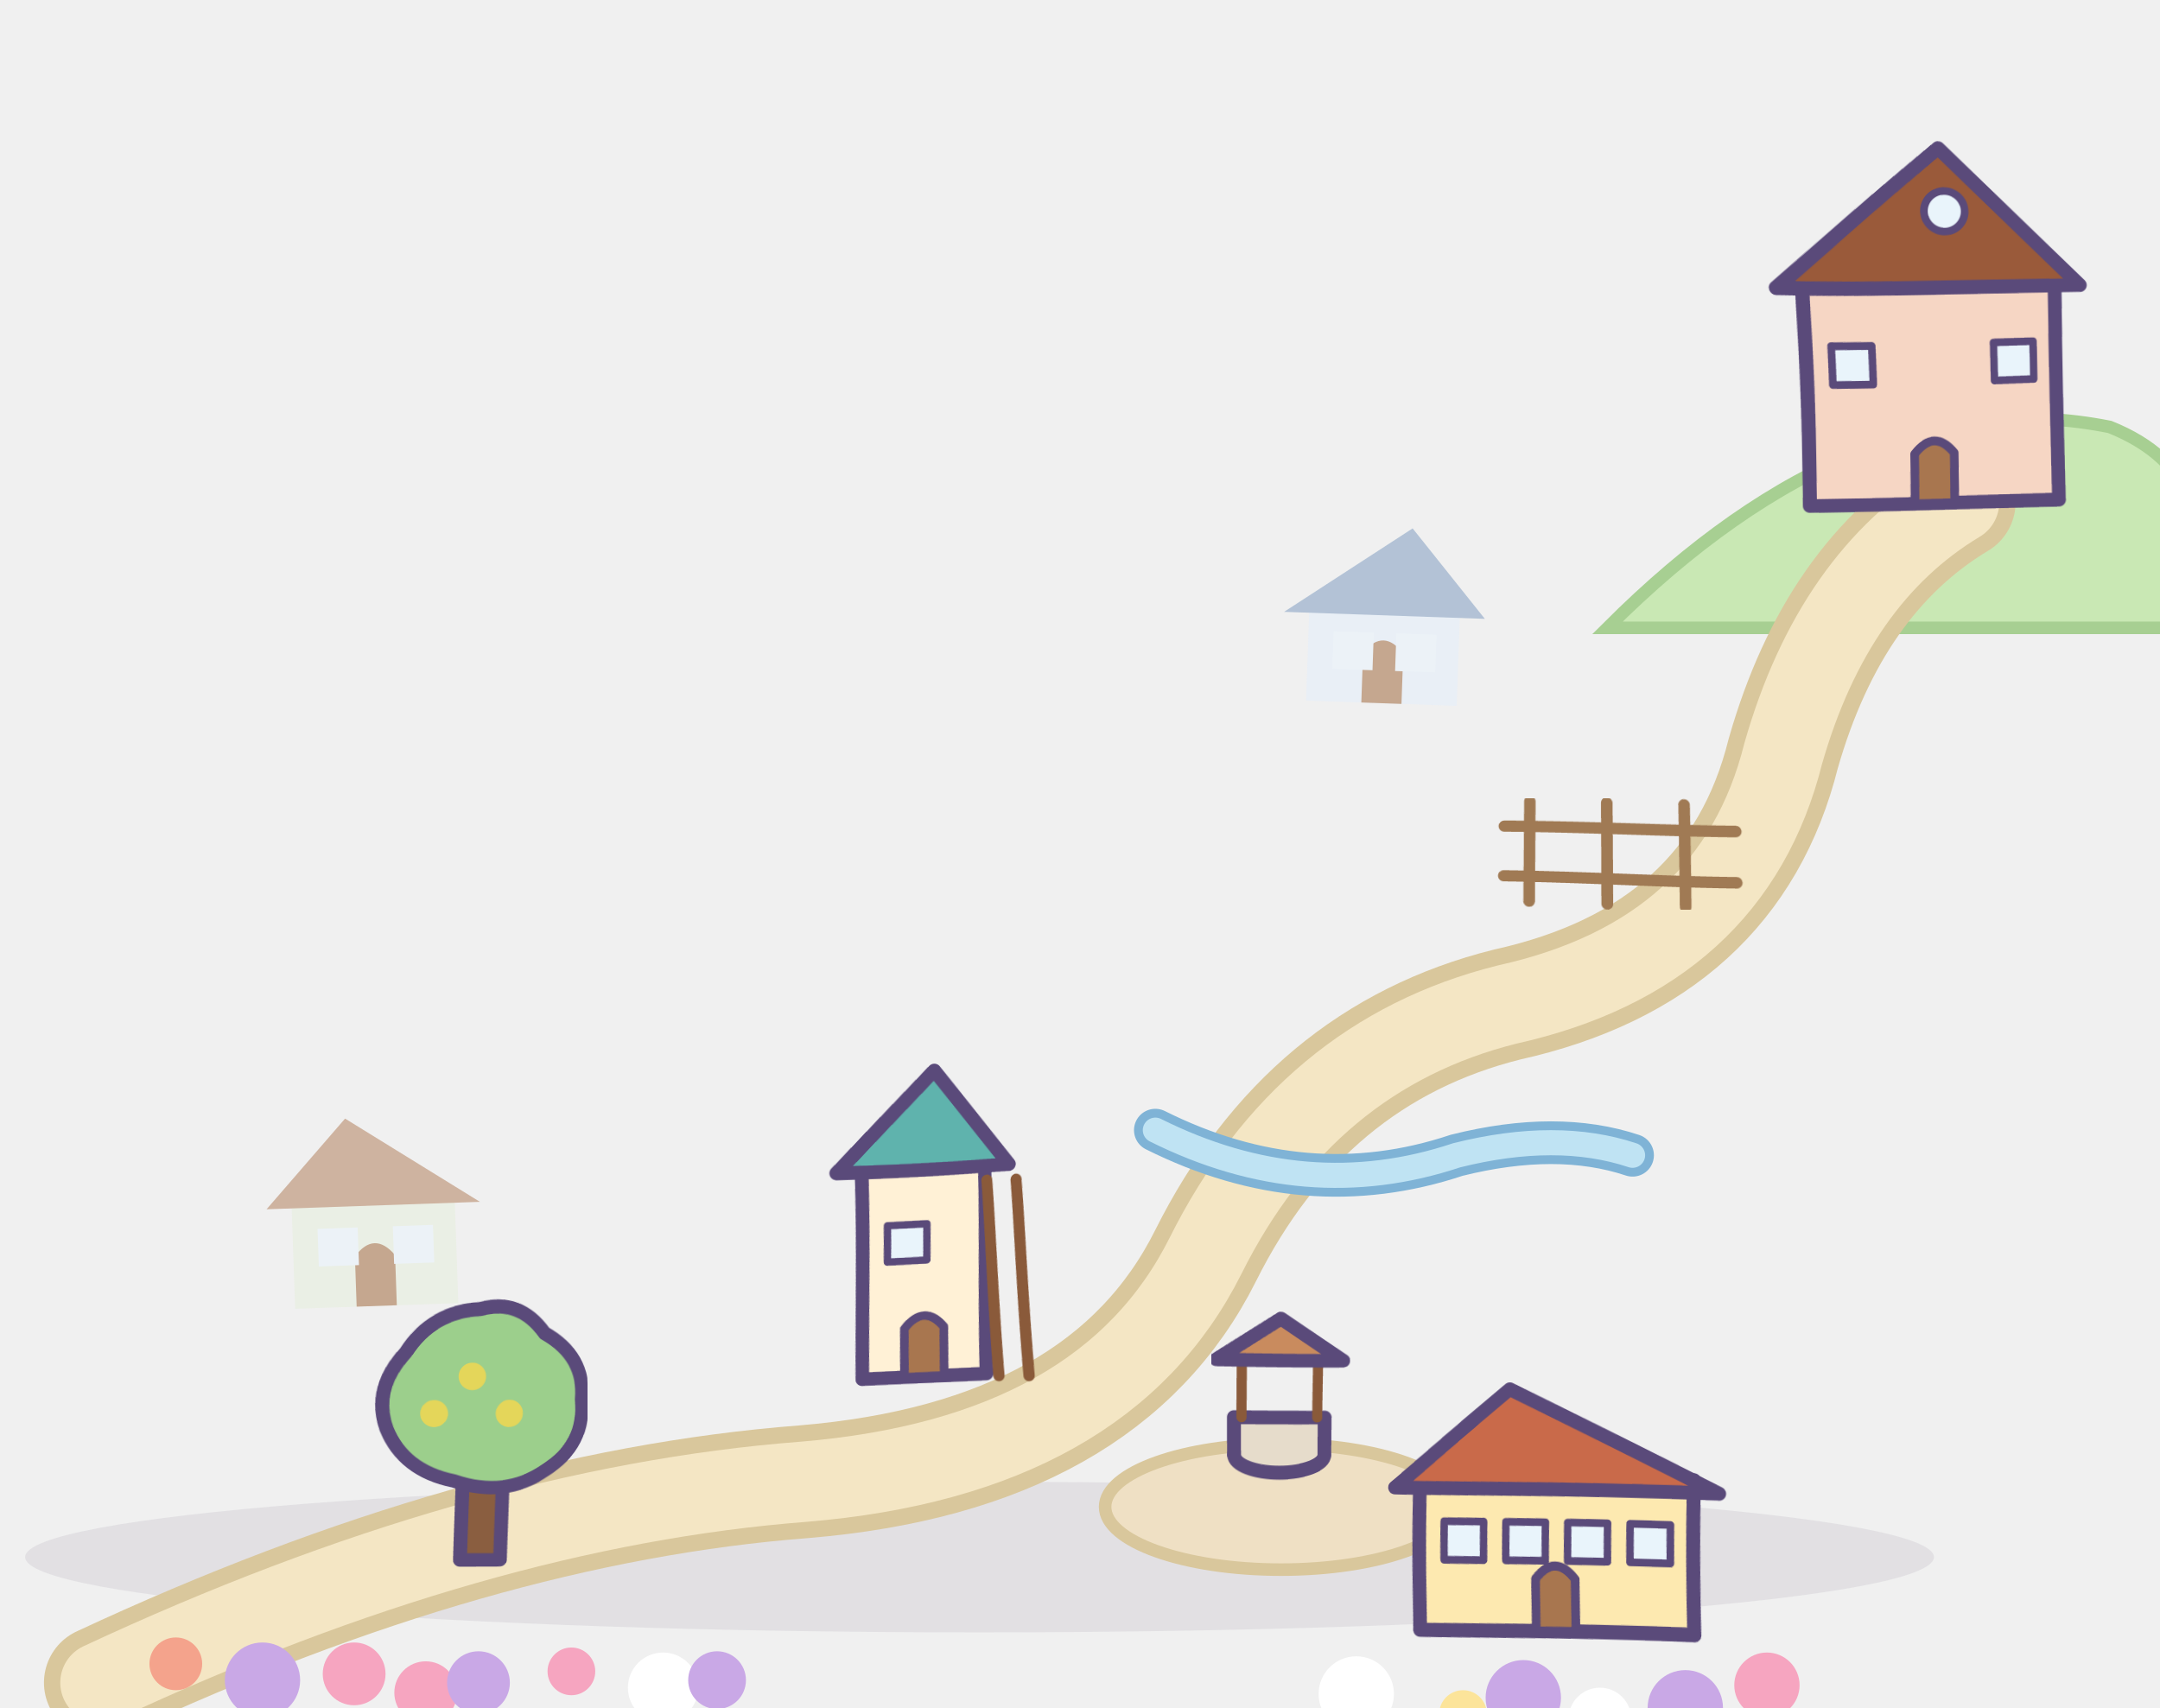
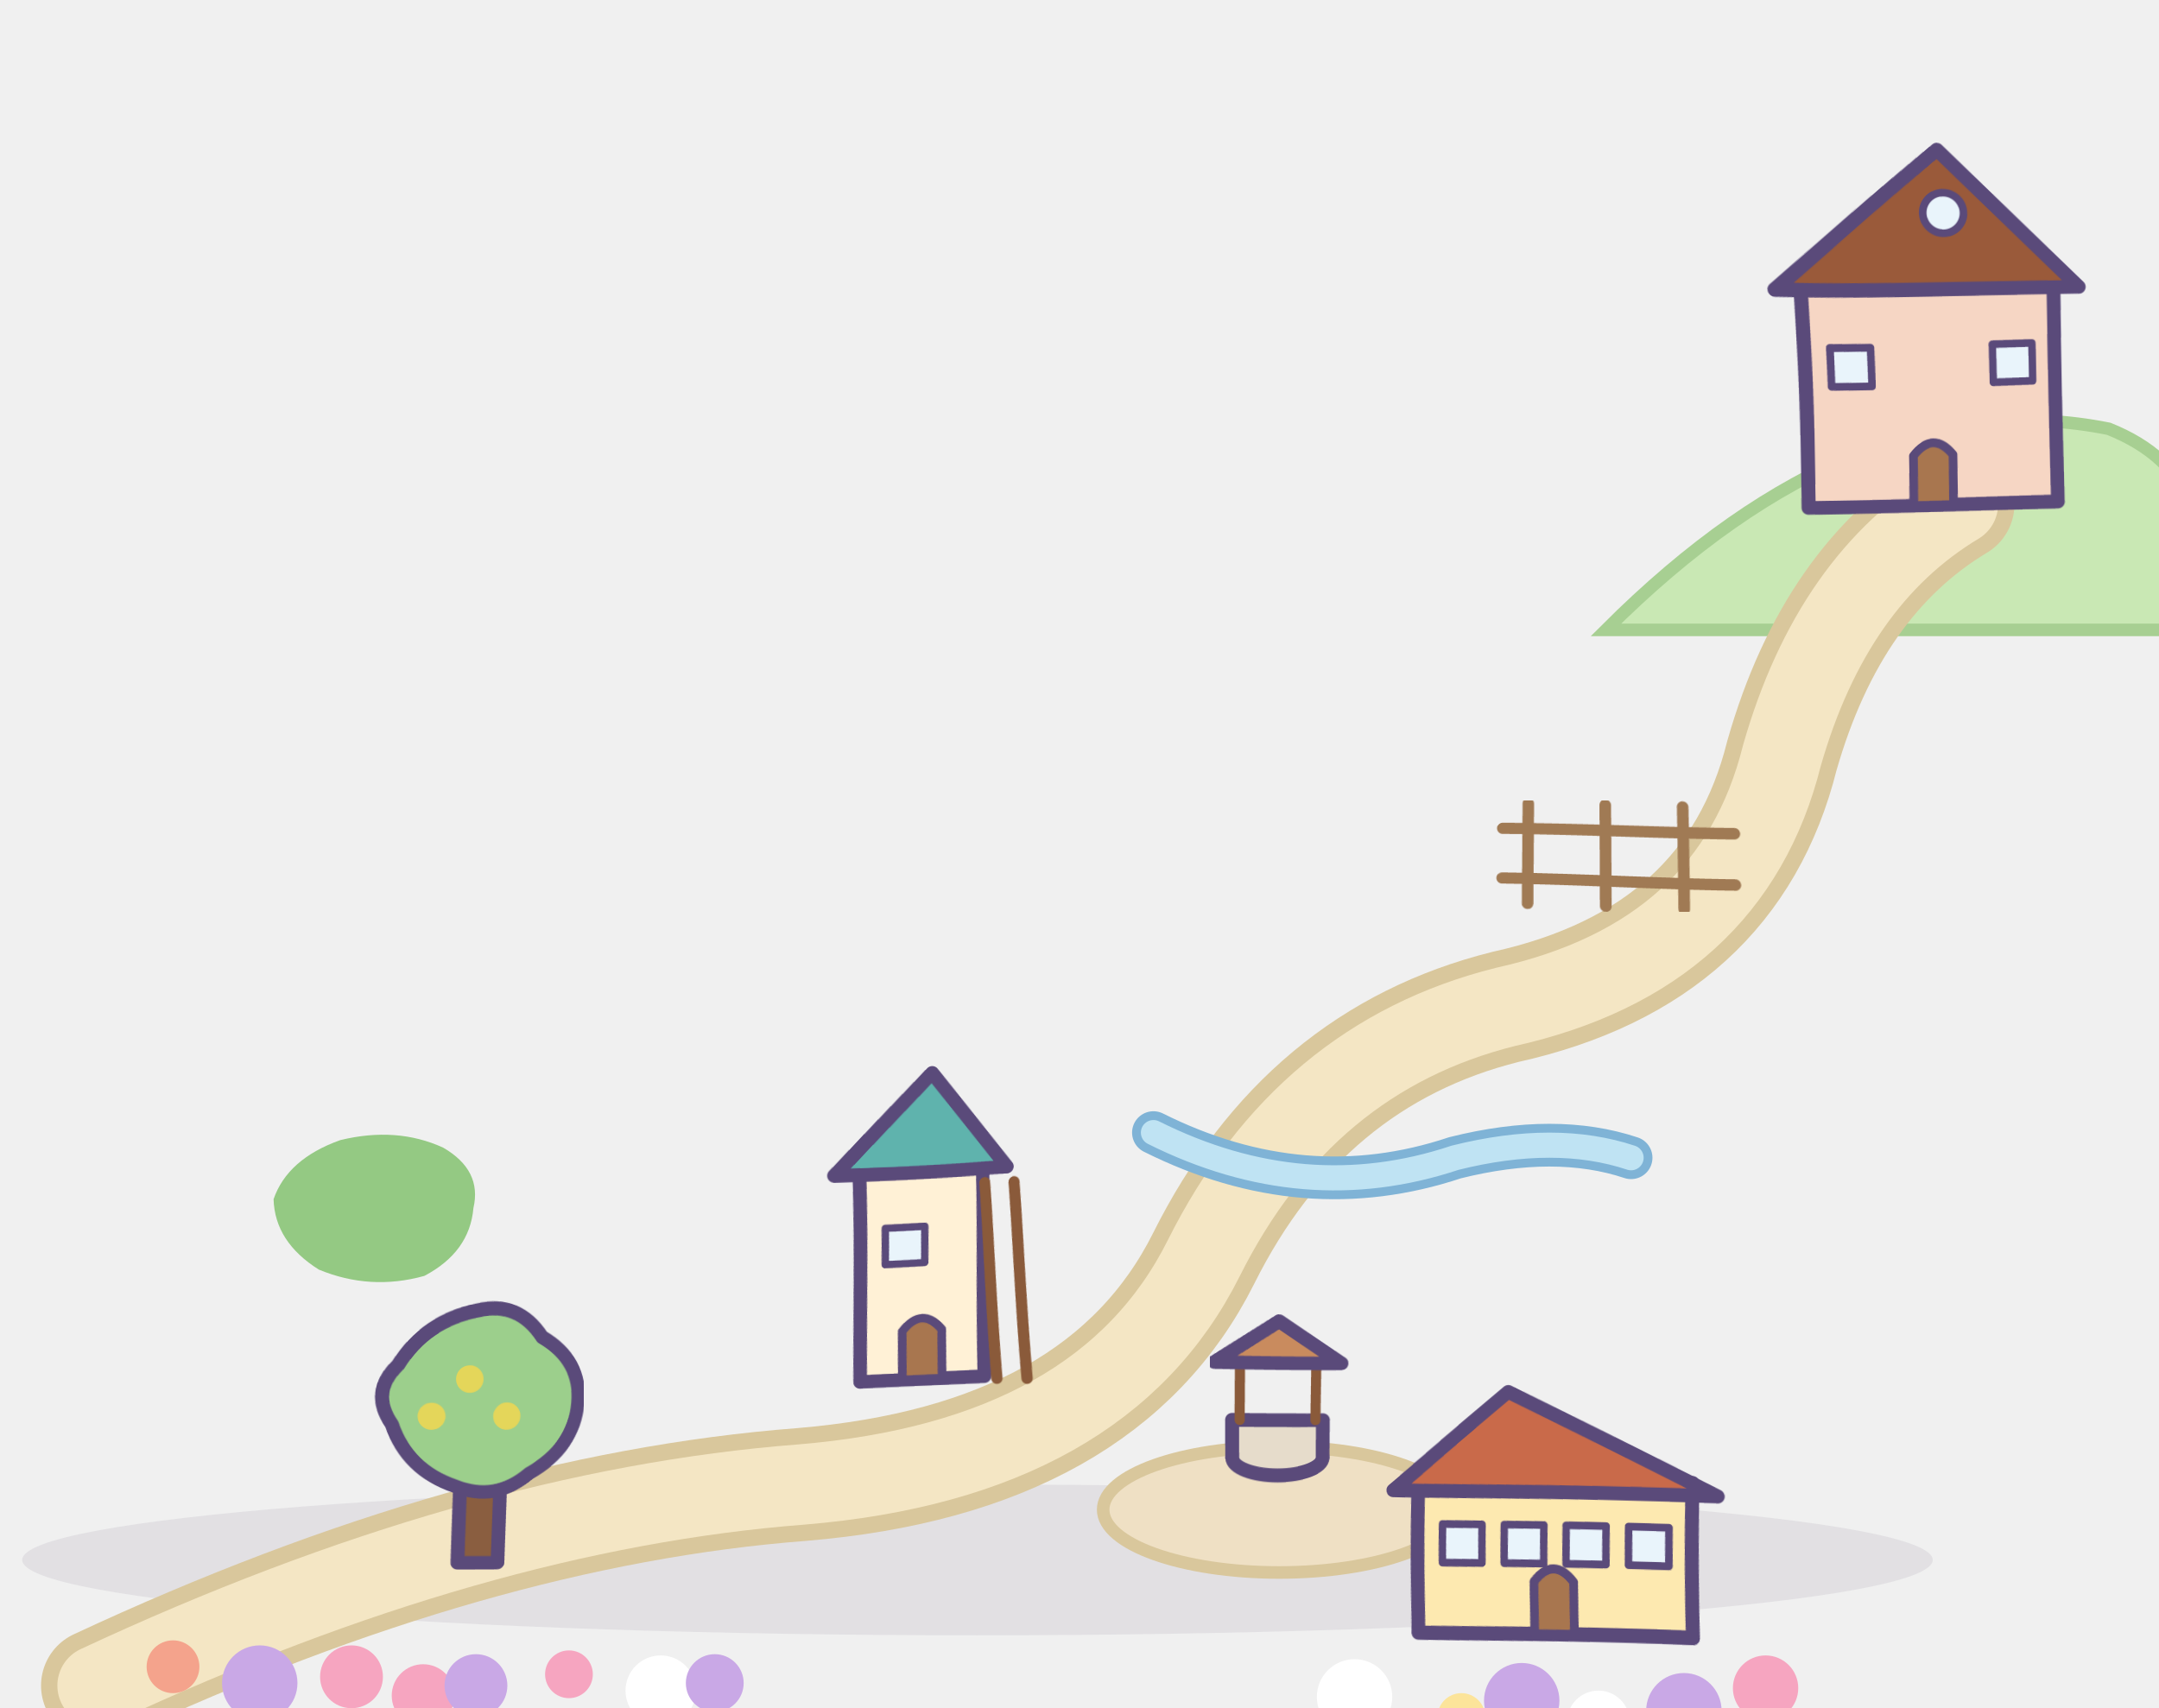
- <svg xmlns="http://www.w3.org/2000/svg" viewBox="1022 506 172 136" width="172" height="136">
+ <svg xmlns="http://www.w3.org/2000/svg" viewBox="965 412 292 231" width="292" height="231">
  <defs>
    <filter id="firka" x="-5%" y="-5%" width="110%" height="110%">
      <feTurbulence type="fractalNoise" baseFrequency="0.03" numOctaves="1" seed="4" />
      <feDisplacementMap in="SourceGraphic" scale="3" />
    </filter>
    <filter id="szurke">
      <feColorMatrix type="saturate" values=".25" />
    </filter>
  </defs>
-   <ellipse cx="1100" cy="630" rx="76" ry="6" fill="#3c2a50" opacity="0.08" stroke="none" />
-   <path d="M1150,556 Q1170,536 1190,540 Q1200,544 1196,556 Z" fill="#c9e8b4" stroke="#a7cf92" stroke-width="1" />
-   <path d="M1030,640 Q1060,626 1086,624 Q1110,622 1118,606 Q1126,590 1142,586 Q1160,582 1164,566 Q1168,552 1178,546" stroke="#d9c79c" stroke-width="9" fill="none" stroke-linecap="round" />
-   <path d="M1030,640 Q1060,626 1086,624 Q1110,622 1118,606 Q1126,590 1142,586 Q1160,582 1164,566 Q1168,552 1178,546" stroke="#f4e6c4" stroke-width="6.4" fill="none" stroke-linecap="round" />
-   <ellipse cx="1124" cy="626" rx="14" ry="5" fill="#efe0c4" stroke="#d9c79c" stroke-width="1" />
-   <path d="M1114,596 Q1126,602 1138,598 Q1146,596 1152,598" stroke="#7fb3d6" stroke-width="3.4" fill="none" stroke-linecap="round" />
-   <path d="M1114,596 Q1126,602 1138,598 Q1146,596 1152,598" stroke="#bfe3f3" stroke-width="2" fill="none" stroke-linecap="round" />
-   <g filter="url(#firka)" stroke="#5a4a7a" stroke-width="1.1" stroke-linejoin="round" stroke-linecap="round">
-     <path d="M1142,576 H1160 M1142,572 H1160 M1144,578 V570 M1150,578 V570 M1156,578 V570" stroke="#a07a54" stroke-width=".9" />
-   </g>
-   <g opacity=".6">
-     <g transform="translate(1052 610)">
-       <g transform="rotate(-2)">
-         <path d="M-6.5,0 V-9 H6.5 V0 Z" fill="#e6eedd" />
-         <path d="M-8.5,-8 L-2,-15 L8.5,-8 Z" fill="#b88a6a" />
-         <path d="M-1.6,0 V-4 Q0,-6 1.6,-4 V0 Z" fill="#a8764f" stroke-width=".7" />
-         <rect x="-4.5" y="-6.3" width="3.2" height="3" fill="#e9f4fb" stroke-width=".6" />
-         <rect x="1.5" y="-6.3" width="3.2" height="3" fill="#e9f4fb" stroke-width=".6" />
+   <g transform="translate(1104 640) scale(1.7) translate(-1104 -640)">
+     <ellipse cx="1100" cy="630" rx="76" ry="6" fill="#3c2a50" opacity="0.08" stroke="none" />
+     <path d="M1150,556 Q1170,536 1190,540 Q1200,544 1196,556 Z" fill="#c9e8b4" stroke="#a7cf92" stroke-width="1" />
+     <path d="M1030,640 Q1060,626 1086,624 Q1110,622 1118,606 Q1126,590 1142,586 Q1160,582 1164,566 Q1168,552 1178,546" stroke="#d9c79c" stroke-width="9" fill="none" stroke-linecap="round" />
+     <path d="M1030,640 Q1060,626 1086,624 Q1110,622 1118,606 Q1126,590 1142,586 Q1160,582 1164,566 Q1168,552 1178,546" stroke="#f4e6c4" stroke-width="6.4" fill="none" stroke-linecap="round" />
+     <ellipse cx="1124" cy="626" rx="14" ry="5" fill="#efe0c4" stroke="#d9c79c" stroke-width="1" />
+     <path d="M1114,596 Q1126,602 1138,598 Q1146,596 1152,598" stroke="#7fb3d6" stroke-width="3.4" fill="none" stroke-linecap="round" />
+     <path d="M1114,596 Q1126,602 1138,598 Q1146,596 1152,598" stroke="#bfe3f3" stroke-width="2" fill="none" stroke-linecap="round" />
+     <g filter="url(#firka)" stroke="#5a4a7a" stroke-width="1.1" stroke-linejoin="round" stroke-linecap="round">
+       <path d="M1142,576 H1160 M1142,572 H1160 M1144,578 V570 M1150,578 V570 M1156,578 V570" stroke="#a07a54" stroke-width=".9" />
+     </g>
+     <path d="M1059.9,602 Q1059.6,605.5 1056,607.4 Q1051.7,608.6 1047.6,606.9 Q1044.1,604.7 1044,601.3 Q1045.1,598.1 1049.3,596.6 Q1053.8,595.5 1057.5,597.2 Q1060.6,599 1059.9,602 Z" fill="#94c983" />
+     <g filter="url(#firka)" stroke="#5a4a7a" stroke-width="1.1" stroke-linejoin="round" stroke-linecap="round">
+       <g transform="translate(1060 630)">
+         <path d="M-1.6,0 V-7 H1.6 V0 Z" fill="#8a5e40" />
+         <path d="M7.8,-12.9 Q7.5,-9.3 3.9,-7.3 Q1.2,-5 -2,-6.3 Q-5.8,-7.6 -7.1,-11.3 Q-8.9,-13.9 -6.7,-16.1 Q-4.5,-19.7 -0.3,-20.4 Q3,-21.1 4.9,-18.2 Q8.1,-16.3 7.8,-12.9 Z" fill="#9ccf8c" />
+         <circle cx="-4" cy="-12" r="1.1" fill="#e4d65a" stroke="none" />
+         <circle cx="-1" cy="-15" r="1.1" fill="#e4d65a" stroke="none" />
+         <circle cx="2" cy="-12" r="1.1" fill="#e4d65a" stroke="none" />
      </g>
    </g>
-     <g transform="translate(1132 562)">
-       <g transform="rotate(2)">
-         <path d="M-6,0 V-8 H6 V0 Z" fill="#e4eefa" />
-         <path d="M-8,-7 L2,-14 L8,-7 Z" fill="#8aa4c4" />
-         <path d="M-1.6,0 V-4 Q0,-6 1.6,-4 V0 Z" fill="#a8764f" stroke-width=".7" />
-         <rect x="-4" y="-5.6" width="3.2" height="3" fill="#e9f4fb" stroke-width=".6" />
-         <rect x="1" y="-5.6" width="3.2" height="3" fill="#e9f4fb" stroke-width=".6" />
+     <g filter="url(#firka)" stroke="#5a4a7a" stroke-width="1.1" stroke-linejoin="round" stroke-linecap="round">
+       <g transform="translate(1124 622)">
+         <ellipse cx="0" cy="0" rx="3.6" ry="1.4" fill="#e6dccb" />
+         <path d="M-3.6,0 V-3 H3.6 V0" fill="#e6dccb" />
+         <path d="M-3,-3 V-8 M3,-3 V-8" stroke="#8a5a3a" stroke-width=".8" />
+         <path d="M-5,-7.6 L0,-11 L5,-7.6 Z" fill="#c98b5e" />
      </g>
    </g>
-   </g>
-   <g filter="url(#firka)" stroke="#5a4a7a" stroke-width="1.1" stroke-linejoin="round" stroke-linecap="round">
-     <g transform="translate(1060 630)">
-       <path d="M-1.6,0 V-7 H1.6 V0 Z" fill="#8a5e40" />
-       <path d="M7.9,-13 Q8.3,-9.3 5,-7.3 Q1.8,-5.1 -2.3,-6.5 Q-6.3,-7.3 -7.7,-10.7 Q-8.9,-14 -6.3,-16.9 Q-4.2,-20.2 -0.3,-20.3 Q2.9,-21.1 4.9,-18.3 Q8.2,-16.4 7.9,-13 Z" fill="#9ccf8c" />
-       <circle cx="-4" cy="-12" r="1.1" fill="#e4d65a" stroke="none" />
-       <circle cx="-1" cy="-15" r="1.1" fill="#e4d65a" stroke="none" />
-       <circle cx="2" cy="-12" r="1.1" fill="#e4d65a" stroke="none" />
-     </g>
-   </g>
-   <g filter="url(#firka)" stroke="#5a4a7a" stroke-width="1.1" stroke-linejoin="round" stroke-linecap="round">
-     <g transform="translate(1124 622)">
-       <ellipse cx="0" cy="0" rx="3.6" ry="1.4" fill="#e6dccb" />
-       <path d="M-3.6,0 V-3 H3.6 V0" fill="#e6dccb" />
-       <path d="M-3,-3 V-8 M3,-3 V-8" stroke="#8a5a3a" stroke-width=".8" />
-       <path d="M-5,-7.6 L0,-11 L5,-7.6 Z" fill="#c98b5e" />
-     </g>
-   </g>
-   <g filter="url(#firka)" stroke="#5a4a7a" stroke-width="1.1" stroke-linejoin="round" stroke-linecap="round">
-     <g transform="translate(1096 616)">
-       <g transform="rotate(-2)">
-         <path d="M-5,0 V-18 H5 V0 Z" fill="#fff1d6" />
-         <path d="M-7,-17 L1,-25 L7,-17 Z" fill="#5fb3ad" />
-         <path d="M-1.6,0 V-4 Q0,-6 1.6,-4 V0 Z" fill="#a8764f" stroke-width=".7" />
-         <rect x="-3" y="-12.6" width="3.2" height="3" fill="#e9f4fb" stroke-width=".6" />
+     <g filter="url(#firka)" stroke="#5a4a7a" stroke-width="1.1" stroke-linejoin="round" stroke-linecap="round">
+       <g transform="translate(1096 616)">
+         <g transform="rotate(-2)">
+           <path d="M-5,0 V-18 H5 V0 Z" fill="#fff1d6" />
+           <path d="M-7,-17 L1,-25 L7,-17 Z" fill="#5fb3ad" />
+           <path d="M-1.6,0 V-4 Q0,-6 1.6,-4 V0 Z" fill="#a8764f" stroke-width=".7" />
+           <rect x="-3" y="-12.6" width="3.2" height="3" fill="#e9f4fb" stroke-width=".6" />
+         </g>
+         <path d="M6,0 L4.6,-16 M8.4,0 L7,-16" stroke="#8a5a3a" stroke-width=".9" />
      </g>
-       <path d="M6,0 L4.6,-16 M8.4,0 L7,-16" stroke="#8a5a3a" stroke-width=".9" />
-     </g>
-     <g transform="translate(1146 636)">
-       <g transform="rotate(1.5)">
-         <path d="M-11,0 V-12 H11 V0 Z" fill="#fde9b0" />
-         <path d="M-13,-11 L-4,-19 L13,-11 Z" fill="#c96a4a" />
-         <path d="M-1.6,0 V-4 Q0,-6 1.6,-4 V0 Z" fill="#a8764f" stroke-width=".7" />
-         <rect x="-9" y="-8.4" width="3.2" height="3" fill="#e9f4fb" stroke-width=".6" />
-         <rect x="-4" y="-8.4" width="3.2" height="3" fill="#e9f4fb" stroke-width=".6" />
-         <rect x="1" y="-8.4" width="3.2" height="3" fill="#e9f4fb" stroke-width=".6" />
-         <rect x="6" y="-8.4" width="3.2" height="3" fill="#e9f4fb" stroke-width=".6" />
+       <g transform="translate(1146 636)">
+         <g transform="rotate(1.5)">
+           <path d="M-11,0 V-12 H11 V0 Z" fill="#fde9b0" />
+           <path d="M-13,-11 L-4,-19 L13,-11 Z" fill="#c96a4a" />
+           <path d="M-1.6,0 V-4 Q0,-6 1.6,-4 V0 Z" fill="#a8764f" stroke-width=".7" />
+           <rect x="-9" y="-8.4" width="3.2" height="3" fill="#e9f4fb" stroke-width=".6" />
+           <rect x="-4" y="-8.4" width="3.2" height="3" fill="#e9f4fb" stroke-width=".6" />
+           <rect x="1" y="-8.4" width="3.2" height="3" fill="#e9f4fb" stroke-width=".6" />
+           <rect x="6" y="-8.4" width="3.2" height="3" fill="#e9f4fb" stroke-width=".6" />
+         </g>
+       </g>
+       <g transform="translate(1176 546)">
+         <g transform="rotate(-1)">
+           <path d="M-10,0 V-18 H10 V0 Z" fill="#f6d6c4" />
+           <path d="M-12,-17 L1,-28 L12,-17 Z" fill="#9a5a3a" />
+           <path d="M-1.6,0 V-4 Q0,-6 1.6,-4 V0 Z" fill="#a8764f" stroke-width=".7" />
+           <rect x="-8" y="-12.6" width="3.2" height="3" fill="#e9f4fb" stroke-width=".6" />
+           <rect x="5" y="-12.6" width="3.2" height="3" fill="#e9f4fb" stroke-width=".6" />
+         </g>
+         <circle cx="1" cy="-23" r="1.6" fill="#e9f4fb" stroke-width=".6" />
      </g>
    </g>
-     <g transform="translate(1176 546)">
-       <g transform="rotate(-1)">
-         <path d="M-10,0 V-18 H10 V0 Z" fill="#f6d6c4" />
-         <path d="M-12,-17 L1,-28 L12,-17 Z" fill="#9a5a3a" />
-         <path d="M-1.6,0 V-4 Q0,-6 1.6,-4 V0 Z" fill="#a8764f" stroke-width=".7" />
-         <rect x="-8" y="-12.6" width="3.2" height="3" fill="#e9f4fb" stroke-width=".6" />
-         <rect x="5" y="-12.6" width="3.2" height="3" fill="#e9f4fb" stroke-width=".6" />
-       </g>
-       <circle cx="1" cy="-23" r="1.6" fill="#e9f4fb" stroke-width=".6" />
+     <circle cx="1180" cy="520" r="5" fill="#fff" opacity="0">
+       <animate attributeName="cy" values="520;508" dur="5s" begin="0.0s" repeatCount="indefinite" />
+       <animate attributeName="cx" values="1180;1194" dur="5s" begin="0.0s" repeatCount="indefinite" />
+       <animate attributeName="r" values="4;13" dur="5s" begin="0.0s" repeatCount="indefinite" />
+       <animate attributeName="opacity" values="0;.85;0" dur="5s" begin="0.0s" repeatCount="indefinite" />
+     </circle>
+     <circle cx="1180" cy="520" r="5" fill="#fff" opacity="0">
+       <animate attributeName="cy" values="520;508" dur="5s" begin="2.5s" repeatCount="indefinite" />
+       <animate attributeName="cx" values="1180;1194" dur="5s" begin="2.5s" repeatCount="indefinite" />
+       <animate attributeName="r" values="4;13" dur="5s" begin="2.5s" repeatCount="indefinite" />
+       <animate attributeName="opacity" values="0;.85;0" dur="5s" begin="2.5s" repeatCount="indefinite" />
+     </circle>
+     <g>
+       <circle cx="0" cy="0" r="1.3" fill="#ece6f0" stroke="#9187a3" stroke-width=".5" />
+       <animateMotion path="M1120,598 Q1126,590 1132,598 Q1138,590 1144,598" keyPoints="0;1;1;0;0" keyTimes="0;.4;.5;.9;1" calcMode="linear" dur="5s" repeatCount="indefinite" />
    </g>
+     <circle cx="1036" cy="638.5" r="2.1" fill="#f4a38c" stroke="none" />
+     <circle cx="1042.9" cy="639.8" r="3" fill="#c9a8e6" stroke="none" />
+     <circle cx="1050.2" cy="639.3" r="2.5" fill="#f6a5c0" stroke="none" />
+     <circle cx="1055.9" cy="640.8" r="2.5" fill="#f6a5c0" stroke="none" />
+     <circle cx="1060.1" cy="640" r="2.5" fill="#c9a8e6" stroke="none" />
+     <circle cx="1067.5" cy="639.1" r="1.9" fill="#f6a5c0" stroke="none" />
+     <circle cx="1074.8" cy="640.4" r="2.8" fill="#fff" stroke="none" />
+     <circle cx="1079.1" cy="639.8" r="2.3" fill="#c9a8e6" stroke="none" />
+     <circle cx="1130" cy="640.9" r="3" fill="#fff" stroke="none" />
+     <circle cx="1138.5" cy="642.5" r="1.9" fill="#fce49a" stroke="none" />
+     <circle cx="1143.3" cy="641.2" r="3" fill="#c9a8e6" stroke="none" />
+     <circle cx="1149.4" cy="642.9" r="2.5" fill="#fff" stroke="none" />
+     <circle cx="1156.2" cy="642" r="3" fill="#c9a8e6" stroke="none" />
+     <circle cx="1162.7" cy="640.2" r="2.6" fill="#f6a5c0" stroke="none" />
+     <path transform="translate(1096,590)" d="M0,-5 L1.2,-1.2 L5,0 L1.2,1.2 L0,5 L-1.2,1.2 L-5,0 L-1.2,-1.2Z" fill="#fff6c2" stroke="#e3a92a" stroke-width=".8" opacity="0">
+       <animate attributeName="opacity" values="0;1;0" dur="2.6s" begin="0s" repeatCount="indefinite" />
+     </path>
+     <path transform="translate(1176,514)" d="M0,-5 L1.2,-1.2 L5,0 L1.2,1.2 L0,5 L-1.2,1.2 L-5,0 L-1.2,-1.2Z" fill="#fff6c2" stroke="#e3a92a" stroke-width=".8" opacity="0">
+       <animate attributeName="opacity" values="0;1;0" dur="3.3s" begin="0.9s" repeatCount="indefinite" />
+     </path>
+     <path transform="translate(1146,610)" d="M0,-5 L1.2,-1.2 L5,0 L1.2,1.2 L0,5 L-1.2,1.2 L-5,0 L-1.2,-1.2Z" fill="#fff6c2" stroke="#e3a92a" stroke-width=".8" opacity="0">
+       <animate attributeName="opacity" values="0;1;0" dur="4s" begin="1.8s" repeatCount="indefinite" />
+     </path>
  </g>
-   <circle cx="1180" cy="520" r="5" fill="#fff" opacity="0">
-     <animate attributeName="cy" values="520;508" dur="5s" begin="0.0s" repeatCount="indefinite" />
-     <animate attributeName="cx" values="1180;1194" dur="5s" begin="0.0s" repeatCount="indefinite" />
-     <animate attributeName="r" values="4;13" dur="5s" begin="0.0s" repeatCount="indefinite" />
-     <animate attributeName="opacity" values="0;.85;0" dur="5s" begin="0.0s" repeatCount="indefinite" />
-   </circle>
-   <circle cx="1180" cy="520" r="5" fill="#fff" opacity="0">
-     <animate attributeName="cy" values="520;508" dur="5s" begin="2.5s" repeatCount="indefinite" />
-     <animate attributeName="cx" values="1180;1194" dur="5s" begin="2.5s" repeatCount="indefinite" />
-     <animate attributeName="r" values="4;13" dur="5s" begin="2.5s" repeatCount="indefinite" />
-     <animate attributeName="opacity" values="0;.85;0" dur="5s" begin="2.5s" repeatCount="indefinite" />
-   </circle>
-   <g>
-     <circle cx="0" cy="0" r="1.3" fill="#ece6f0" stroke="#9187a3" stroke-width=".5" />
-     <animateMotion path="M1120,598 Q1126,590 1132,598 Q1138,590 1144,598" keyPoints="0;1;1;0;0" keyTimes="0;.4;.5;.9;1" calcMode="linear" dur="5s" repeatCount="indefinite" />
-   </g>
-   <circle cx="1036" cy="638.5" r="2.1" fill="#f4a38c" stroke="none" />
-   <circle cx="1042.9" cy="639.8" r="3" fill="#c9a8e6" stroke="none" />
-   <circle cx="1050.2" cy="639.3" r="2.5" fill="#f6a5c0" stroke="none" />
-   <circle cx="1055.9" cy="640.8" r="2.5" fill="#f6a5c0" stroke="none" />
-   <circle cx="1060.1" cy="640" r="2.5" fill="#c9a8e6" stroke="none" />
-   <circle cx="1067.5" cy="639.1" r="1.9" fill="#f6a5c0" stroke="none" />
-   <circle cx="1074.8" cy="640.4" r="2.8" fill="#fff" stroke="none" />
-   <circle cx="1079.1" cy="639.8" r="2.3" fill="#c9a8e6" stroke="none" />
-   <circle cx="1130" cy="640.9" r="3" fill="#fff" stroke="none" />
-   <circle cx="1138.5" cy="642.5" r="1.9" fill="#fce49a" stroke="none" />
-   <circle cx="1143.3" cy="641.2" r="3" fill="#c9a8e6" stroke="none" />
-   <circle cx="1149.4" cy="642.9" r="2.5" fill="#fff" stroke="none" />
-   <circle cx="1156.2" cy="642" r="3" fill="#c9a8e6" stroke="none" />
-   <circle cx="1162.7" cy="640.2" r="2.6" fill="#f6a5c0" stroke="none" />
-   <path transform="translate(1096,590)" d="M0,-5 L1.2,-1.2 L5,0 L1.2,1.2 L0,5 L-1.2,1.2 L-5,0 L-1.2,-1.2Z" fill="#fff6c2" stroke="#e3a92a" stroke-width=".8" opacity="0">
-     <animate attributeName="opacity" values="0;1;0" dur="2.6s" begin="0s" repeatCount="indefinite" />
-   </path>
-   <path transform="translate(1176,514)" d="M0,-5 L1.2,-1.2 L5,0 L1.2,1.2 L0,5 L-1.2,1.2 L-5,0 L-1.2,-1.2Z" fill="#fff6c2" stroke="#e3a92a" stroke-width=".8" opacity="0">
-     <animate attributeName="opacity" values="0;1;0" dur="3.3s" begin="0.9s" repeatCount="indefinite" />
-   </path>
-   <path transform="translate(1146,610)" d="M0,-5 L1.2,-1.2 L5,0 L1.2,1.2 L0,5 L-1.2,1.2 L-5,0 L-1.2,-1.2Z" fill="#fff6c2" stroke="#e3a92a" stroke-width=".8" opacity="0">
-     <animate attributeName="opacity" values="0;1;0" dur="4s" begin="1.8s" repeatCount="indefinite" />
-   </path>
</svg>
